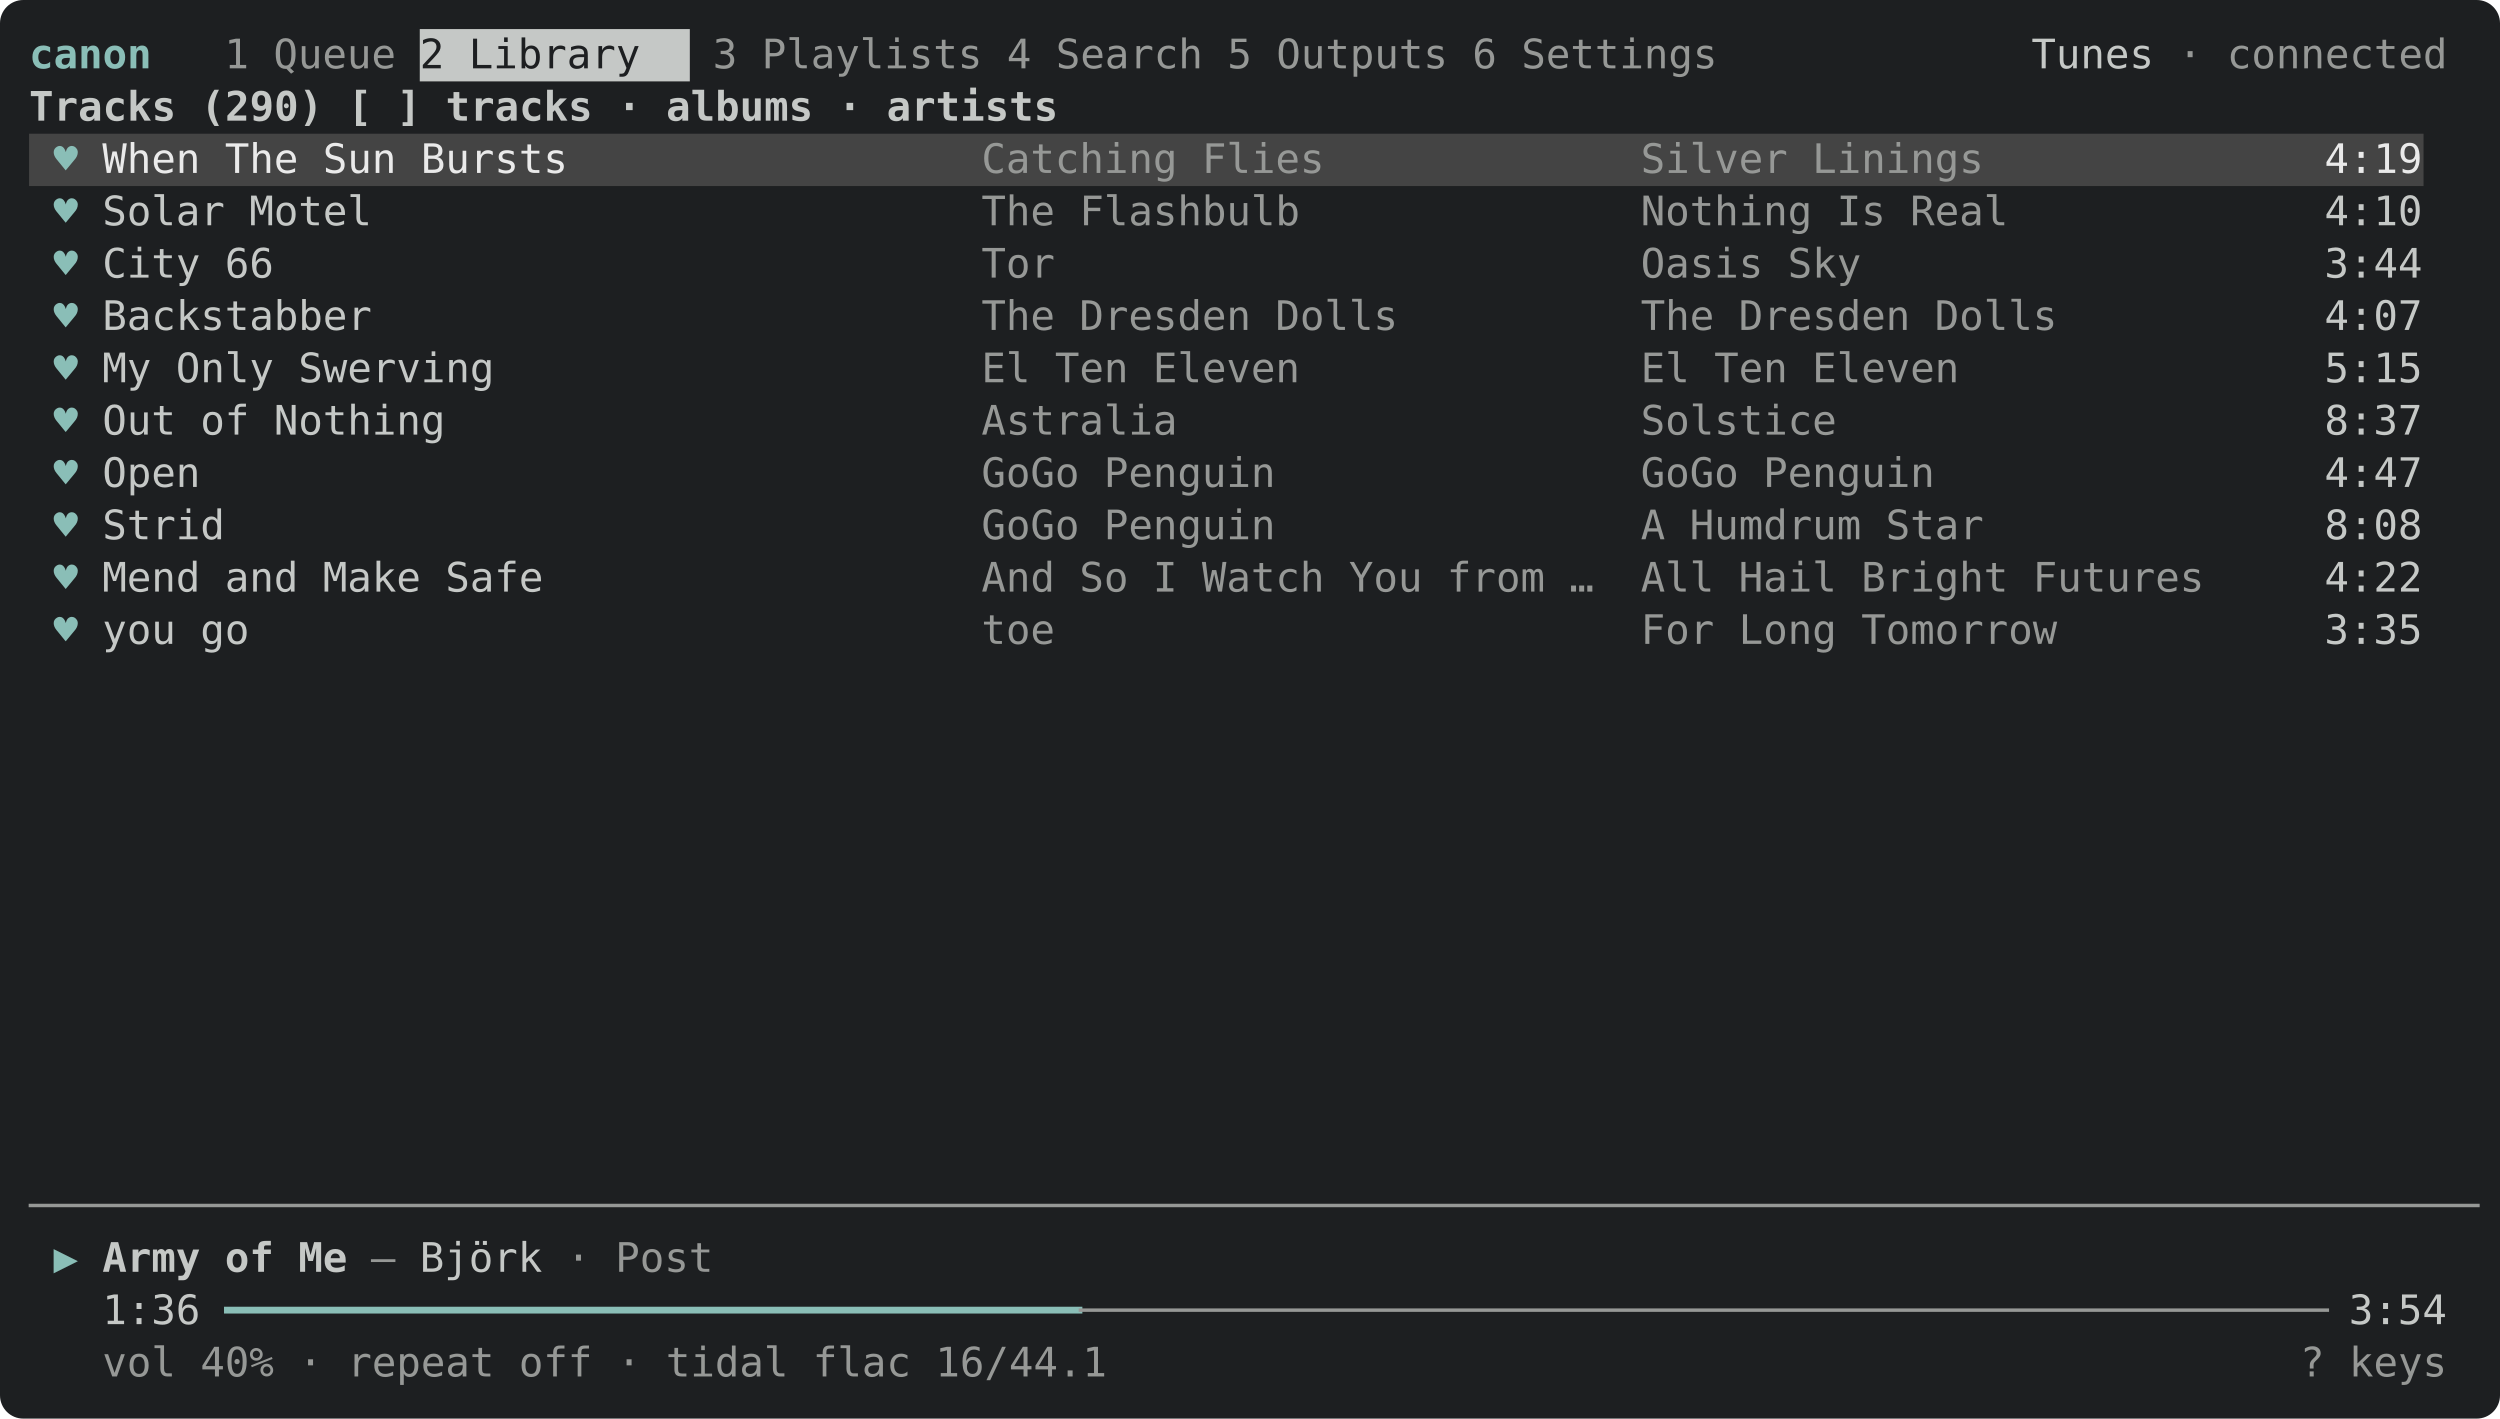
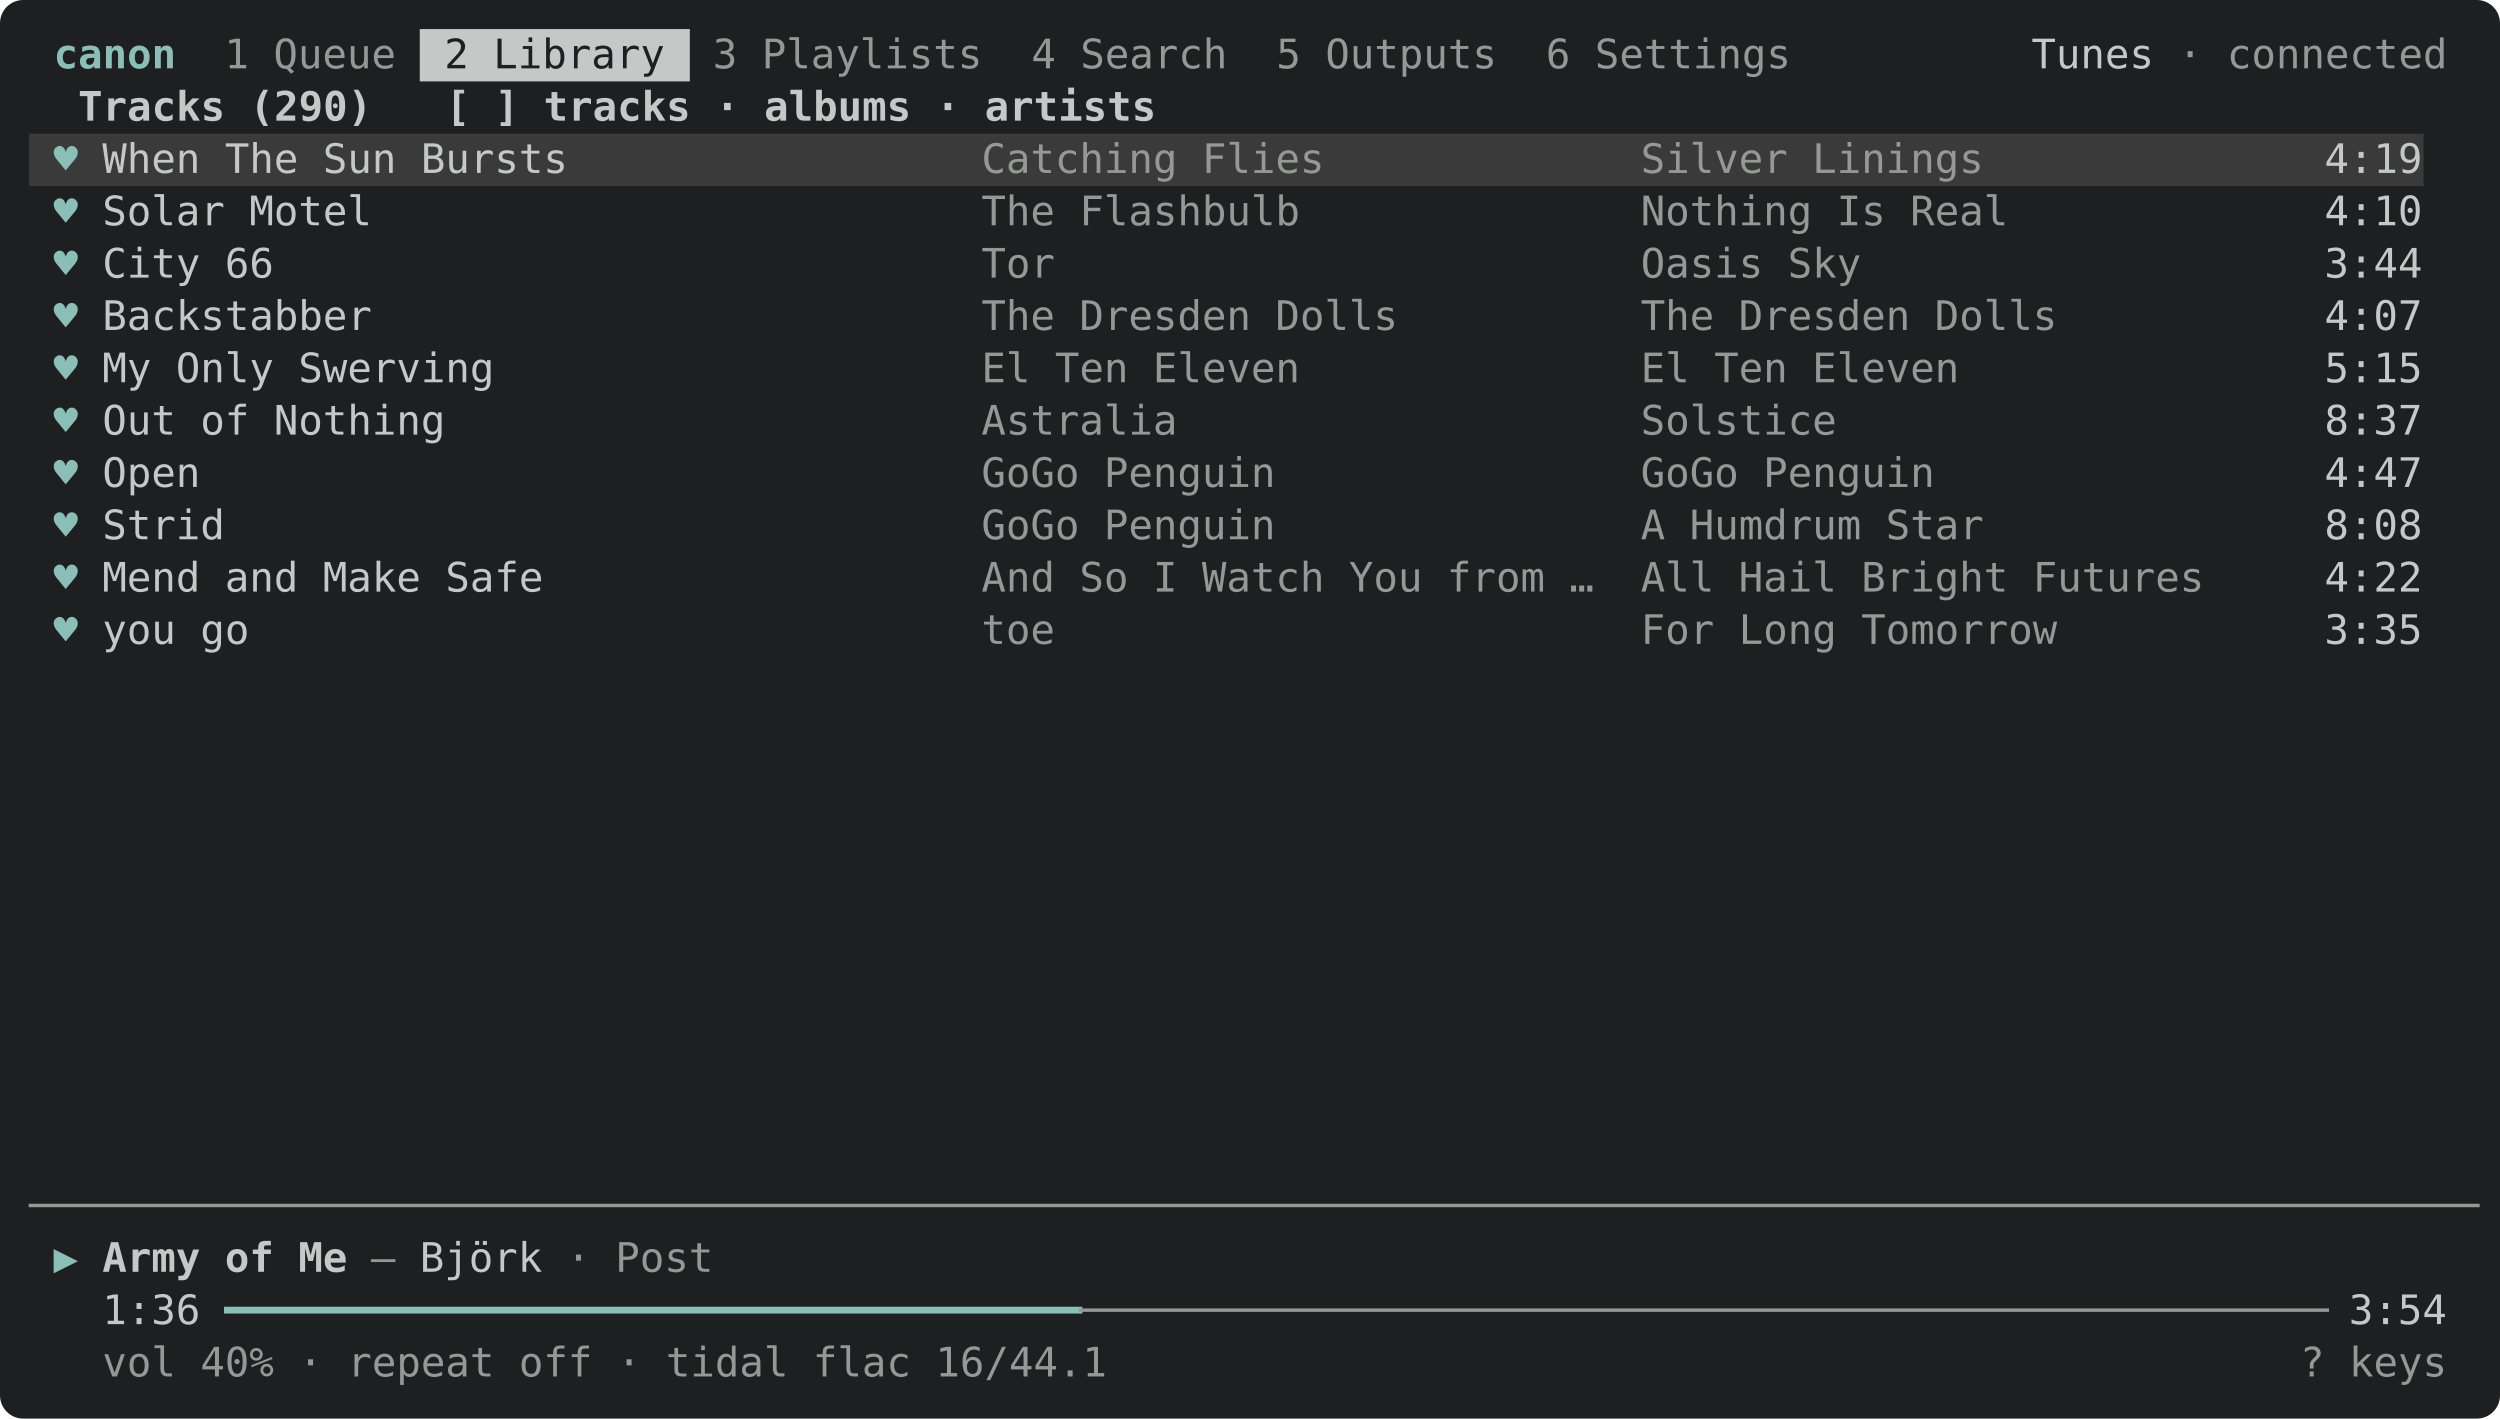
<svg xmlns="http://www.w3.org/2000/svg" width="860" height="488" viewBox="0 0 860 488" font-family="ui-monospace,'SF Mono','DejaVu Sans Mono',Menlo,Consolas,monospace" font-size="14">
  <style>
text{white-space:pre}
.b0{fill:#c5c8c6}
- .b1{fill:#444444}
+ .b1{fill:#3a3a3a}
.s0{fill:#8abeb7;font-weight:bold}
.s1{fill:#969896}
.s2{fill:#1d1f21}
.s3{font-weight:bold}
.s4{fill:#8abeb7}
- .s5{fill:#eaeaea}
</style>
  <rect x="0" y="0" width="860" height="488" rx="8" fill="#1d1f21" />
  <rect class="b0" x="144.4" y="10.0" width="92.9" height="18.0" />
  <rect class="b1" x="10.0" y="46.0" width="823.7" height="18.0" />
  <g fill="#c5c8c6">
-     <text y="23.5">
+     <text xml:space="preserve" y="23.5">
      <tspan x="10.0" class="s0"> canon</tspan>
      <tspan x="77.2" class="s1">1 Queue</tspan>
      <tspan x="144.4" class="s2"> 2 Library</tspan>
      <tspan x="245.2" class="s1">3 Playlists  4 Search  5 Outputs  6 Settings</tspan>
      <tspan x="698.8">Tunes</tspan>
      <tspan x="749.2" class="s1">· connected</tspan>
    </text>
-     <text y="41.5">
+     <text xml:space="preserve" y="41.5">
      <tspan x="10.0" class="s3">  Tracks (290)   [ ] tracks · albums · artists</tspan>
    </text>
-     <text y="59.5">
+     <text xml:space="preserve" y="59.5">
      <tspan x="18.4" class="s4">♥</tspan>
-       <tspan x="35.2" class="s5">When The Sun Bursts</tspan>
+       <tspan x="35.2">When The Sun Bursts</tspan>
      <tspan x="337.6" class="s1">Catching Flies</tspan>
      <tspan x="564.4" class="s1">Silver Linings</tspan>
-       <tspan x="799.6" class="s5">4:19</tspan>
+       <tspan x="799.6">4:19</tspan>
    </text>
-     <text y="77.5">
+     <text xml:space="preserve" y="77.5">
      <tspan x="18.4" class="s4">♥</tspan>
      <tspan x="35.2">Solar Motel</tspan>
      <tspan x="337.6" class="s1">The Flashbulb</tspan>
      <tspan x="564.4" class="s1">Nothing Is Real</tspan>
      <tspan x="799.6">4:10</tspan>
    </text>
-     <text y="95.5">
+     <text xml:space="preserve" y="95.5">
      <tspan x="18.4" class="s4">♥</tspan>
      <tspan x="35.2">City 66</tspan>
      <tspan x="337.6" class="s1">Tor</tspan>
      <tspan x="564.4" class="s1">Oasis Sky</tspan>
      <tspan x="799.6">3:44</tspan>
    </text>
-     <text y="113.5">
+     <text xml:space="preserve" y="113.5">
      <tspan x="18.4" class="s4">♥</tspan>
      <tspan x="35.2">Backstabber</tspan>
      <tspan x="337.6" class="s1">The Dresden Dolls</tspan>
      <tspan x="564.4" class="s1">The Dresden Dolls</tspan>
      <tspan x="799.6">4:07</tspan>
    </text>
-     <text y="131.5">
+     <text xml:space="preserve" y="131.5">
      <tspan x="18.4" class="s4">♥</tspan>
      <tspan x="35.2">My Only Swerving</tspan>
      <tspan x="337.6" class="s1">El Ten Eleven</tspan>
      <tspan x="564.4" class="s1">El Ten Eleven</tspan>
      <tspan x="799.6">5:15</tspan>
    </text>
-     <text y="149.5">
+     <text xml:space="preserve" y="149.5">
      <tspan x="18.4" class="s4">♥</tspan>
      <tspan x="35.2">Out of Nothing</tspan>
      <tspan x="337.6" class="s1">Astralia</tspan>
      <tspan x="564.4" class="s1">Solstice</tspan>
      <tspan x="799.6">8:37</tspan>
    </text>
-     <text y="167.5">
+     <text xml:space="preserve" y="167.5">
      <tspan x="18.4" class="s4">♥</tspan>
      <tspan x="35.2">Open</tspan>
      <tspan x="337.6" class="s1">GoGo Penguin</tspan>
      <tspan x="564.4" class="s1">GoGo Penguin</tspan>
      <tspan x="799.6">4:47</tspan>
    </text>
-     <text y="185.5">
+     <text xml:space="preserve" y="185.5">
      <tspan x="18.4" class="s4">♥</tspan>
      <tspan x="35.2">Strid</tspan>
      <tspan x="337.6" class="s1">GoGo Penguin</tspan>
      <tspan x="564.4" class="s1">A Humdrum Star</tspan>
      <tspan x="799.6">8:08</tspan>
    </text>
-     <text y="203.5">
+     <text xml:space="preserve" y="203.5">
      <tspan x="18.4" class="s4">♥</tspan>
      <tspan x="35.2">Mend and Make Safe</tspan>
      <tspan x="337.6" class="s1">And So I Watch You from …</tspan>
      <tspan x="564.4" class="s1">All Hail Bright Futures</tspan>
      <tspan x="799.6">4:22</tspan>
    </text>
-     <text y="221.5">
+     <text xml:space="preserve" y="221.5">
      <tspan x="18.4" class="s4">♥</tspan>
      <tspan x="35.2">you go</tspan>
      <tspan x="337.6" class="s1">toe</tspan>
      <tspan x="564.4" class="s1">For Long Tomorrow</tspan>
      <tspan x="799.6">3:35</tspan>
    </text>
-     <text y="419.5">
+     <text xml:space="preserve" y="419.5">
      <tspan x="10.0" class="s1">────────────────────────────────────────────────────────────────────────────────────────────────────</tspan>
    </text>
-     <text y="437.5">
+     <text xml:space="preserve" y="437.5">
      <tspan x="18.4" class="s4">▶</tspan>
      <tspan x="35.2" class="s3">Army of Me</tspan>
      <tspan x="127.6" class="s1">—</tspan>
      <tspan x="144.4">Björk</tspan>
      <tspan x="194.8" class="s1">· Post</tspan>
    </text>
-     <text y="455.5">
+     <text xml:space="preserve" y="455.5">
      <tspan x="35.2">1:36</tspan>
      <tspan x="77.2" class="s4">━━━━━━━━━━━━━━━━━━━━━━━━━━━━━━━━━━━</tspan>
      <tspan x="371.2" class="s1">───────────────────────────────────────────────────</tspan>
      <tspan x="808.0">3:54</tspan>
    </text>
-     <text y="473.5">
+     <text xml:space="preserve" y="473.5">
      <tspan x="35.2" class="s1">vol 40% · repeat off · tidal flac 16/44.1</tspan>
      <tspan x="791.2" class="s1">? keys</tspan>
    </text>
  </g>
</svg>
